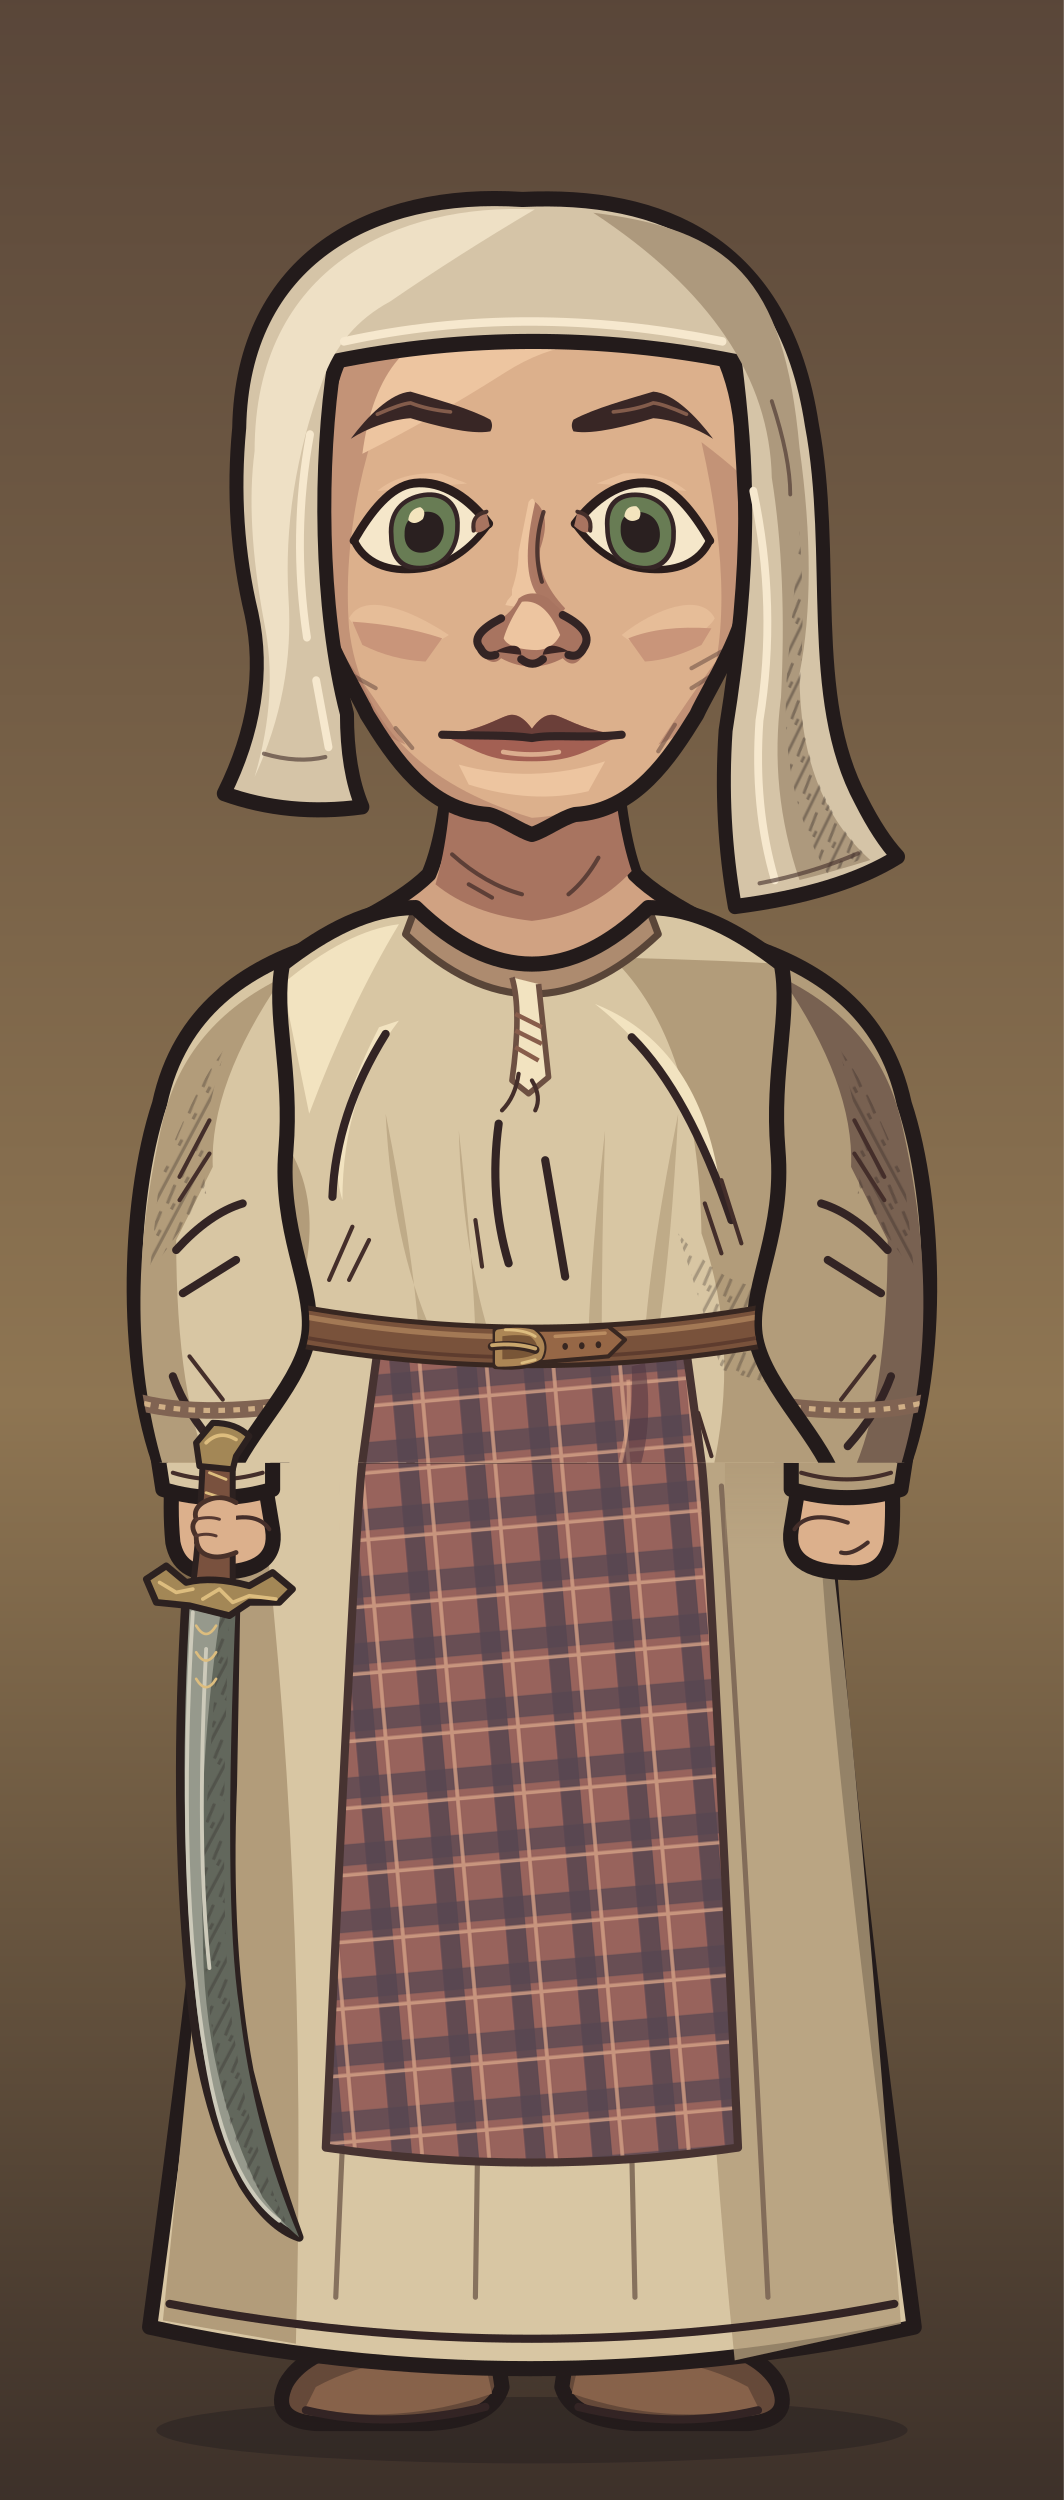
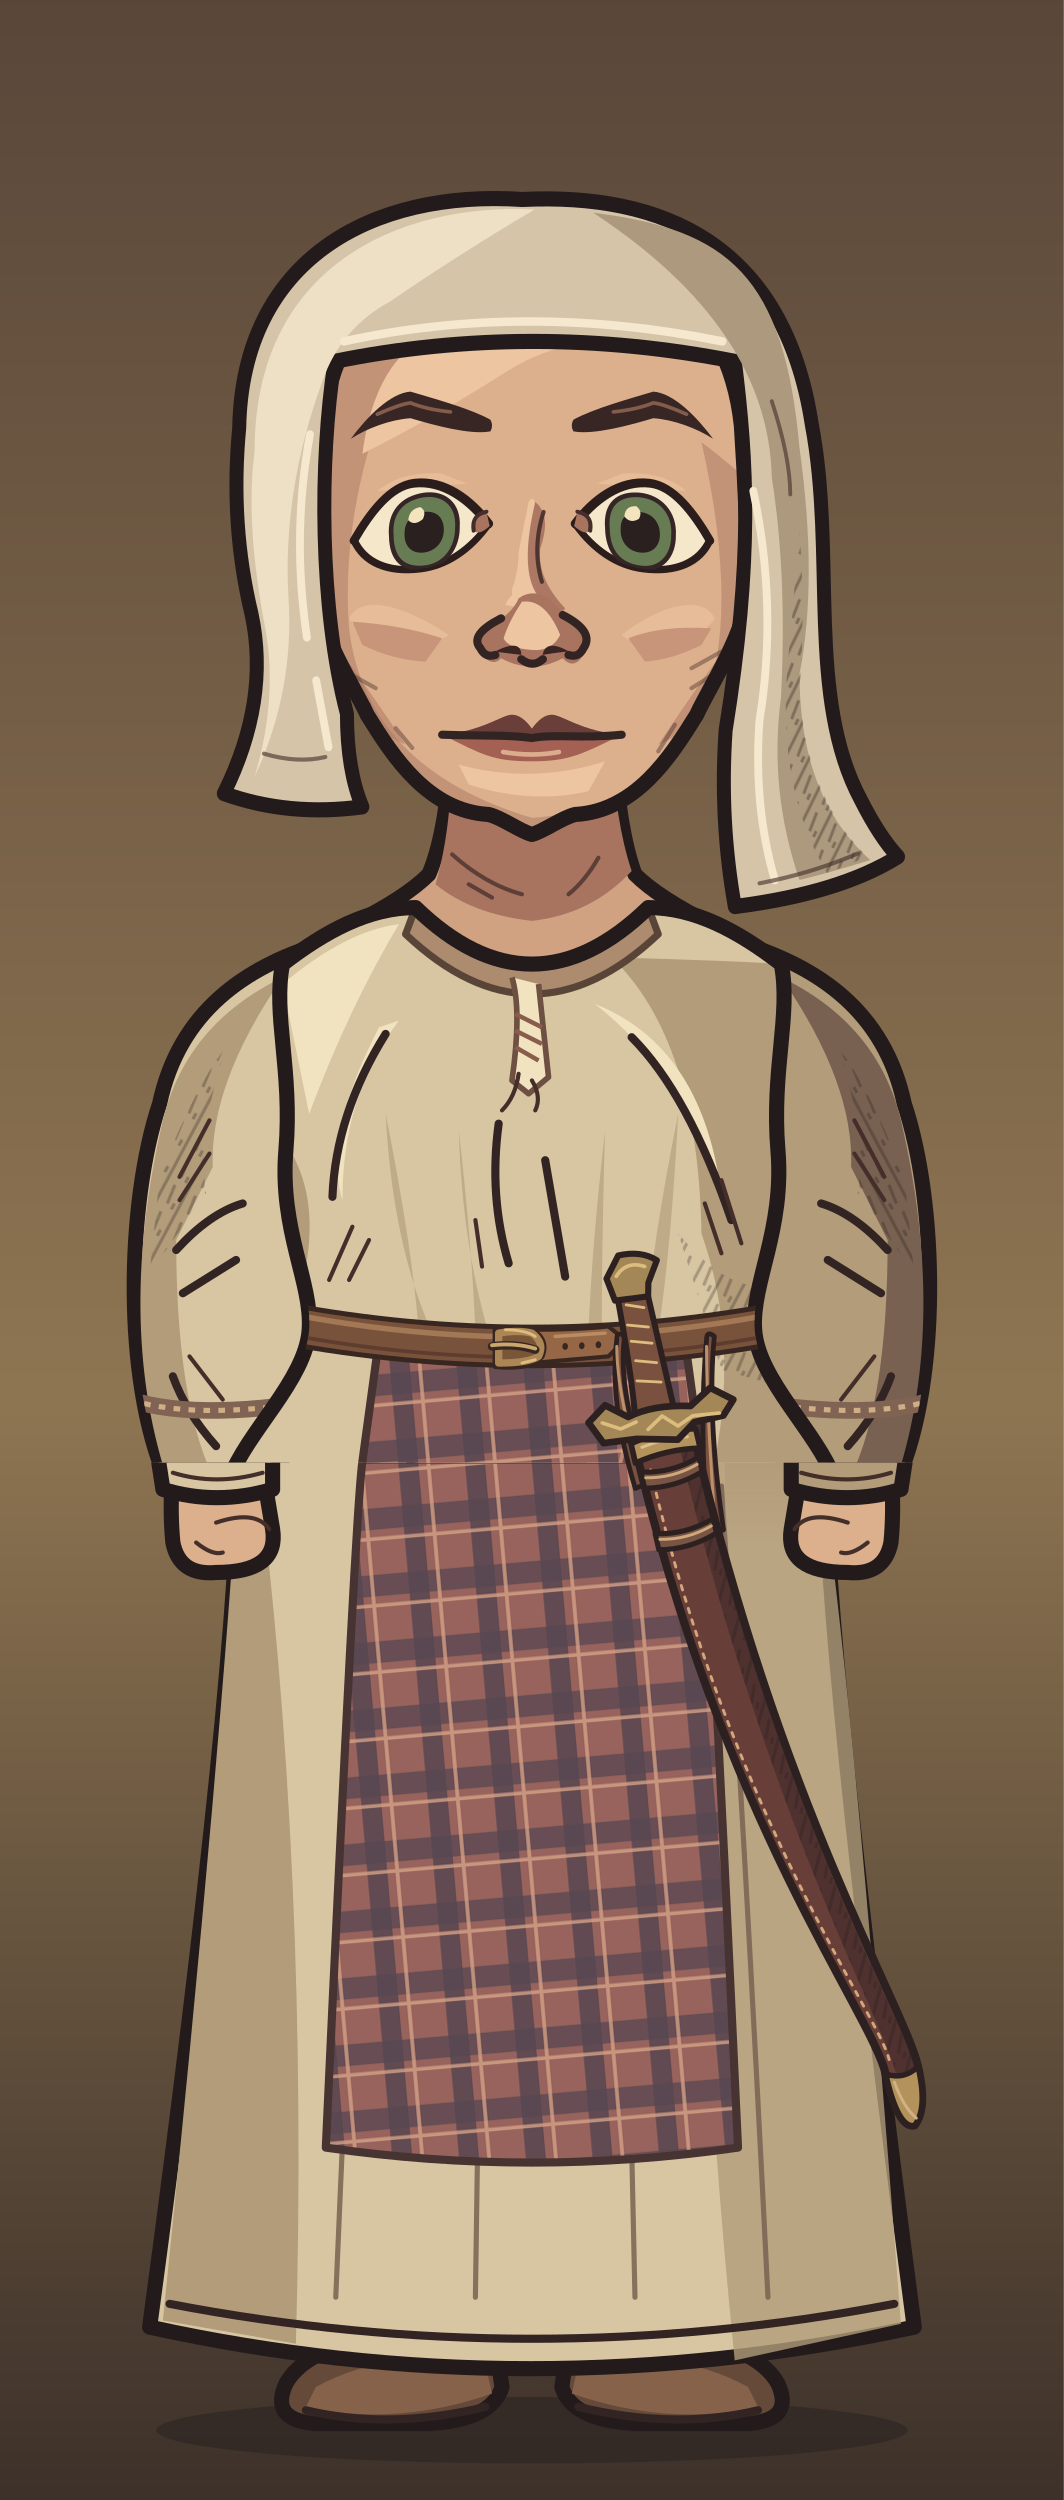
<svg xmlns="http://www.w3.org/2000/svg" xmlns:xlink="http://www.w3.org/1999/xlink" aria-labelledby="title" width="320" height="752" viewBox="0 0 320 752" role="img" data-belt="leather">
  <defs>
    <style>
      .edge {stroke:#231b1b;stroke-width:4.55;stroke-linecap:round;stroke-linejoin:round}
      .seam {fill:none;stroke:#332424;stroke-width:2.45;stroke-linecap:round;stroke-linejoin:round}
      .etch {fill:none;stroke:#442e2a;stroke-width:1.25;stroke-linecap:round}
      .hair-line {fill:none;stroke:#967661;stroke-width:1.45;stroke-linecap:round}
      .white {fill:#f5e7ca;stroke:#2a1d1c;stroke-width:2.65;stroke-linejoin:round}
      .label {fill:#efdfc1;font:600 20px Georgia,serif}
      .muted {fill:#b8aa96;font:13px 'Segoe UI',sans-serif}
      .section {fill:#dcbb8e;font:600 14px 'Segoe UI',sans-serif}
    </style>
    <linearGradient id="umber" x2="0" y2="1" gradientUnits="objectBoundingBox">
      <stop stop-color="#594639" />
      <stop offset=".56" stop-color="#8e7552" />
      <stop offset="1" stop-color="#3c3029" />
    </linearGradient>
    <linearGradient id="ash" x2="0" y2="1" gradientUnits="objectBoundingBox">
      <stop stop-color="#3b423d" />
      <stop offset=".56" stop-color="#7a7d67" />
      <stop offset="1" stop-color="#242b28" />
    </linearGradient>
    <linearGradient id="rose" x2="0" y2="1" gradientUnits="objectBoundingBox">
      <stop stop-color="#51404a" />
      <stop offset=".56" stop-color="#8a6972" />
      <stop offset="1" stop-color="#372c33" />
    </linearGradient>
    <pattern id="paper-grain" width="63" height="57" patternUnits="userSpaceOnUse">
      <path d="M1 16l2-1m21-4 5-2m16 7 6-1M12 32l3-1m16 11 4-1m20-14 4 1M4 51l5-1m41 0 9-2" fill="none" stroke="#231a1b" stroke-width=".85" opacity=".19" />
      <path d="M4 5l9-1m29 2 2-1M1 40l4-1m12 9 1-1m21-23 4-1m9 12 5-2" fill="none" stroke="#f0dbb5" stroke-width=".85" opacity=".23" />
      <path d="M16 19h.6m13-3h.7m28 6h.7m-39 15h.6m23 4h.6m-12 11h.7m29-39h.7" fill="none" stroke="#21191a" stroke-width="1.2" opacity=".28" stroke-linecap="round" />
    </pattern>
    <pattern id="ink-lines" width="7" height="9" patternUnits="userSpaceOnUse" patternTransform="rotate(28)">
      <path d="M1 -2V10m2.8-8 .6 6m1.9-1v5" stroke="#271d1d" stroke-width=".95" fill="none" opacity=".65" />
    </pattern>
    <radialGradient id="vignette" cx=".5" cy=".39" r=".72">
      <stop offset=".47" stop-color="#20191c" stop-opacity="0" />
      <stop offset="1" stop-color="#20191c" stop-opacity=".48" />
    </radialGradient>
    <g id="firs" fill="currentColor">
      <path d="M10 439Q15 379 12 300L9 220 15 146 15 54 19 80 21 147 28 230 25 326 29 439Z" />
      <path d="M17 169Q27 174 45 174L57 169 49 179 27 187 17 185                M18 194Q29 196 52 192L63 183 56 194 26 205 16 207                M15 225Q46 230 67 218L77 206 71 223 42 238 18 241                M17 252Q48 255 78 245L91 230 84 249 52 266 20 269                M14 282Q40 281 71 278L88 261 84 281 57 291 19 298                M19 312Q43 316 69 310L88 299 84 310 58 322 22 325" />
      <path d="M6 312 0 315V284L11 285M0 266 13 270V250L0 249M0 220 15 221 15 206 0 202                M0 180 16 181V167L0 165M0 141 15 150V138L0 133M0 112 17 127V118L0 104" />
      <path d="M64 440Q55 380 58 324L59 258 63 217 68 222 65 266 68 328 76 440Z                M63 291Q78 294 89 282L100 267 96 283 81 301 62 307                M63 323Q80 323 106 304L98 321 68 339                M63 316Q44 306 37 293L41 307 64 329Z" />
    </g>
    <g id="brambles" fill="none" stroke="currentColor" stroke-linecap="round" stroke-linejoin="round">
      <path stroke-width="3.8" d="M9 440Q13 401 21 380T26 333m-8 57Q39 375 43 352m-28 46Q6 377 0 376M41 440Q41 402 63 385m-20 44q26-6 39-30" />
      <path stroke-width="2" d="M23 364l14-13m-12 4-7-15m20 29 17-4m-15-1 1-11m13 49 2-17m2 14 18-5m-34 32q-12-10-17-10" />
    </g>
    <g id="night-scratches" fill="none" stroke="currentColor" stroke-width="1.2" stroke-linecap="round">
      <path d="M16 113q32-11 54-8m-30 9 16-3m184-40q19-4 44 1m-11 7 19 4                M24 335q33-3 68-16m-44 16 26-4m164-9q31 5 60-3m-39 8 38-3                M27 391q22-6 52-5m168 14q28-8 57-8m-40 11 24-4                M55 178l18-6m177 36 17 3m-12-4 17-1" />
    </g>
    <g id="shirt-setting">
      <rect width="320" height="440" fill="url(#umber)" />
      <path d="M50 217q24 8 64 1l-15 7-56 6m176-90q39-13 70-5l-26 4 28 2-64 6" fill="#856c54" opacity=".5" />
      <use xlink:href="#firs" style="color:#342827" opacity=".52" transform="translate(-26 8)" />
      <use xlink:href="#firs" style="color:#413128" opacity=".58" transform="translate(340 101) scale(-1 .81)" />
      <use xlink:href="#night-scratches" style="color:#dfbb87" opacity=".28" />
      <use xlink:href="#brambles" style="color:#291f22" opacity=".71" />
      <rect width="320" height="440" fill="url(#vignette)" />
      <rect width="320" height="440" fill="url(#paper-grain)" />
    </g>
    <g id="armor-setting">
      <rect width="320" height="440" fill="url(#ash)" />
      <path d="M42 173q49-4 68 3l-43 6 25 3-49 4m151 35q47 10 104-6l-26 14-62 8Z" fill="#707764" opacity=".48" />
      <use xlink:href="#firs" style="color:#27312c" opacity=".64" transform="translate(-36 30)" />
      <use xlink:href="#firs" style="color:#303833" opacity=".75" transform="translate(324 45) scale(-.86 1.03)" />
      <use xlink:href="#brambles" style="color:#252a27" opacity=".62" transform="translate(319 10) scale(-1 1)" />
      <use xlink:href="#night-scratches" style="color:#d8d8a9" opacity=".28" transform="translate(-2 21)" />
      <rect width="320" height="440" fill="url(#vignette)" />
      <rect width="320" height="440" fill="url(#paper-grain)" />
    </g>
    <g id="woman-setting">
      <rect width="320" height="440" fill="url(#rose)" />
      <path d="M44 235q40-4 76-1l-20 6-36 2 19 3-44 5m183-50q35 3 60-3l-24 9-31 2" fill="#775d65" opacity=".6" />
      <use xlink:href="#firs" style="color:#3b2b34" opacity=".58" transform="translate(-20 84) scale(.86 .91)" />
      <use xlink:href="#firs" style="color:#3d2e39" opacity=".68" transform="translate(327 54) scale(-.85 .98)" />
      <path d="M300 440q-2-82-6-173l-9-103 7-35 12 42 9 98 7 171Z                M294 195q-10-18-25-24l-15-1 13-4 11 2 18 15                M285 162q-13-22-34-27l-7 4 7-11 17 4 20 17                M303 242q-18-23-36-27l-13 3 15-9 11 2 21 15" fill="#3a2b33" opacity=".64" />
      <use xlink:href="#brambles" style="color:#2d2229" opacity=".8" transform="translate(12 6)" />
      <use xlink:href="#night-scratches" style="color:#e1b8a8" opacity=".28" transform="translate(0 7)" />
      <rect width="320" height="440" fill="url(#vignette)" />
      <rect width="320" height="440" fill="url(#paper-grain)" />
    </g>
    <pattern id="mail-rings" width="14" height="13" patternUnits="userSpaceOnUse" patternTransform="rotate(-7)">
      <path d="M-1 2q3-3 6 0 1 3-2 5Q0 8-1 5M6 2q3-3 6 0 1 3-2 5Q7 8 6 5M3 8q3-3 6 0 1 3-2 5-3 1-4-2M10 8q3-3 6 0" fill="none" stroke="#2d2c28" stroke-width="1.6" stroke-linecap="round" />
      <path d="M-.5 4q1.5-2 3-1m5 1q1.4-2 3-1M4 10q1.5-2 3-1m4 1q1.4-2 3-1" fill="none" stroke="#9a9b87" stroke-width="1.12" opacity=".78" stroke-linecap="round" />
    </pattern>
    <pattern id="armor-plates" width="47" height="24" patternUnits="userSpaceOnUse" patternTransform="translate(4 4) rotate(2)">
      <path d="M1 0l21 .7 1 18-3 3-17-1-1-4Zm24 1 19-1 2 15-3 7-19-2Z" fill="#85867a" stroke="#352e2a" stroke-width="1.75" stroke-linejoin="round" />
      <path d="M2 2l18 .2-.2 4L5 7 4 17Zm24 0 16-1 1 4-14 2-3 10Z" fill="#a9a58d" />
      <path d="M19 4l4 14-3 3-16-1 13-4Zm22 2 4 10-2 5-17-1 13-4Z" fill="#62655f" />
      <path d="M7 7l1-.5m6 12 3-2m16-7 5-1m-7 5 4-2" fill="none" stroke="#d0c0a0" stroke-width=".9" opacity=".76" />
      <path d="M6 12q2-2 2.7 1-1 2.2-2.7.5Zm12 1q1.8-2 2.4.6-1 2.6-2.5.8Zm11 1q1-2.2 2.8-1-.2 2.9-2.8 2.1Zm12-2q2.2-1.4 2.3.8-1 2.3-2.3.5Z" fill="#3c342d" />
    </pattern>
    <clipPath id="portrait-frame">
      <rect width="320" height="440" />
    </clipPath>
    <clipPath id="wardrobe-torso-mask">
      <path d="M125 273 C111 273 98 280 85 290 C82 305 88 322 86 346 C84 370 94 386 93 400 C92 415 74 431 69 445 H251 C246 431 228 415 227 400 C226 386 236 370 234 346 C232 322 238 305 235 290 C222 280 209 273 195 273 Q160 307 125 273Z" />
    </clipPath>
    <clipPath id="wardrobe-sleeve-mask">
      <path d="M96 284 C74 291 54 304 48 332 C38 362 37 415 50 445 H80 Q114 406 114 336Z" />
    </clipPath>
    <clipPath id="face-shape-clip">
      <path d="M 160 73 C 191 73 219 90 223 128 C 224 143 225 164 225 177 C 225 189 213.19 207 209.55 215 C 201.55 228 191 244 173 245 C 169 246 163.6 250 160 251 C 156.4 250 151 246 147 245 C 129 244 118.45 228 110.45 215 C 106.81 207 95 189 95 177 C 95 164 96 143 97 128 C 101 90 129 73 160 73 Z" />
    </clipPath>
    <clipPath id="face-features-eye-left">
      <path d="M-21 0 C-16 -8 -10 -15 -3 -15 C6 -15 14 -8 19.5 0 C14 7 7 11 -1 11 C-11 11 -18 7 -21 0Z" />
    </clipPath>
    <clipPath id="face-features-eye-right">
      <path d="M-21 0 C-16 -8 -10 -15 -3 -15 C6 -15 14 -8 19.5 0 C14 7 7 11 -1 11 C-11 11 -18 7 -21 0Z" />
    </clipPath>
    <clipPath id="face-features-nose-bridge">
      <path d="M154 144H167V179L172 185V187H149V185L154 179Z" />
    </clipPath>
+     <clipPath id="full-costume-hands-clip">
+       <rect x="0" y="440" width="320" height="312" />
+     </clipPath>
    <clipPath id="full-costume-join-outline">
      <path d="M72 435 Q72 500 45 700 Q159 725 275 700 Q248 495 248 435Z M102 436H218V469H102Z" clip-rule="evenodd" />
    </clipPath>
    <linearGradient id="full-costume-join-fade" x1="0" y1="0" x2="0" y2="1">
      <stop offset="0" stop-color="#fff" />
      <stop offset="1" stop-color="#000" />
    </linearGradient>
    <mask id="full-costume-join-mask" maskUnits="userSpaceOnUse" x="0" y="440" width="320" height="26">
      <rect x="0" y="440" width="320" height="26" fill="url(#full-costume-join-fade)" />
    </mask>
  </defs>
  <g data-part="full-costume">
    <rect width="320" height="752" fill="url(#umber)" />
    <ellipse cx="160" cy="731" rx="113" ry="10" fill="#261f20" opacity=".5" />
    <g>
      <g transform="translate(9 0)">
        <path d="M99 689Q119 683 138 691L142 718Q139 728 120 729H86Q72 728 77 717Q82 708 99 704Z" fill="#654939" class="edge" />
        <path d="M86 718Q108 706 137 711L139 720Q110 730 83 724Z" fill="#87624a" />
        <path d="M101 711L103 700Q115 704 136 707" class="etch" />
        <path d="M83 725Q108 731 137 724" class="seam" />
      </g>
    </g>
    <g transform="translate(320 0) scale(-1 1)">
      <g transform="translate(9 0)">
        <path d="M99 689Q119 683 138 691L142 718Q139 728 120 729H86Q72 728 77 717Q82 708 99 704Z" fill="#654939" class="edge" />
        <path d="M86 718Q108 706 137 711L139 720Q110 730 83 724Z" fill="#87624a" />
        <path d="M101 711L103 700Q115 704 136 707" class="etch" />
        <path d="M83 725Q108 731 137 724" class="seam" />
      </g>
    </g>
    <path d="M72 435 Q72 500 45 700 Q159 725 275 700 Q248 495 248 435Z" fill="#d8c6a3" class="edge" />
    <path d="M77 437 Q93 562 89 705 L49 698 Q67 522 72 437Z" fill="#b29c7a" />
    <path d="M208 439Q208 582 221 710 L271 699 Q256 499 246 437Z" fill="#b29c7a" opacity=".79" />
    <path d="M113 447 Q107 550 101 691" fill="none" stroke="#786151" stroke-width="1.55" stroke-linecap="round" opacity=".85" />
    <path d="M147 447 Q145 550 143 691" fill="none" stroke="#786151" stroke-width="1.55" stroke-linecap="round" opacity=".85" />
    <path d="M185 447 Q188 550 191 691" fill="none" stroke="#786151" stroke-width="1.55" stroke-linecap="round" opacity=".85" />
    <path d="M217 447 Q224 550 231 691" fill="none" stroke="#786151" stroke-width="1.55" stroke-linecap="round" opacity=".85" />
    <path d="M51 693Q160 714 269 693" class="seam" />
    <g clip-path="url(#full-costume-join-outline)" mask="url(#full-costume-join-mask)">
      <use transform="matrix(1 0 0 -4 0 2200)" xlink:href="#full-costume-upper" />
    </g>
    <path d="M109.091 439H210.909 Q213 452 222 646 Q160 655 98 646 Q107 452 109.091 439Z" fill="url(#wardrobe-nw-checked-waist-panel-weave)" stroke="#473331" stroke-width="2.45" stroke-linejoin="round" />
-     <g>
-       <path d="M52 441 Q51 454 52 464 Q54 474 65 473Q84 473 82 460 L79 442Z" fill="#dcb08c" class="edge" data-part="hand" />
-       <path d="M65 458Q77 454 81 460 M59 464q5 4 8 3" class="etch" />
-       <path d="M47 435H82L82 448Q65 453 49 448Z" fill="#d8c6a3" class="edge" />
-       <path d="M52 443Q65 447 79 443" class="etch" />
-     </g>
-     <g transform="translate(320 0) scale(-1 1)">
-       <path d="M52 441 Q51 454 52 464 Q54 474 65 473Q84 473 82 460 L79 442Z" fill="#dcb08c" class="edge" data-part="hand" />
-       <path d="M65 458Q77 454 81 460 M59 464q5 4 8 3" class="etch" />
-       <path d="M47 435H82L82 448Q65 453 49 448Z" fill="#b29c7a" class="edge" />
-       <path d="M52 443Q65 447 79 443" class="etch" />
-     </g>
  </g>
  <g clip-path="url(#portrait-frame)" id="full-costume-upper">
    <g data-part="neck">
      <g id="face-shape-neck">
        <path d="M 136 219 Q 135 249 129 263 Q 122 270 106 278 L 123 301 197 301 214 278 Q 198 270 191 263 Q 186 250 184 219 Z" fill="#d0a282" class="edge" />
        <path d="M 136 224 184 224 Q 185 247 190 262 Q 178 275 160 277 Q 142 275 131 266 Q 136 249 136 224 Z" fill="#a87460" />
        <path d="M 136 257 q 10 9 21 12 m -16 -3 7 4 m 32 -12 q -4 7 -9 11" class="etch" opacity=".75" />
      </g>
    </g>
    <g id="wardrobe-outfit-nw_nov_womens_rubakha" data-outfit="nw_nov_womens_rubakha">
      <path d="M96 284 C74 291 54 304 48 332 C38 362 37 415 50 445 H80 Q114 406 114 336Z" fill="#d8c6a3" class="edge" />
      <g data-part="sleeve-left" clip-path="url(#wardrobe-sleeve-mask)">
        <path d="M49 337 Q56 308 85 294 Q63 326 64 351 L53 373 Q53 421 64 444 H50 Q35 397 49 337Z" fill="#b29c7a" />
        <path d="M48 354 Q59 326 68 315 Q59 342 62 359 L45 383Z" fill="url(#ink-lines)" opacity=".44" />
        <path d="M53 376 q10 -11 20 -14 m-18 27 16 -10 M52 414 q4 11 13 21" class="seam" />
        <path d="M54 354 l9 -17 m-9 24 9 -14 m-6 61 10 13" class="etch" />
        <path d="M39 421 Q61 428 103 420" fill="none" stroke="#806352" stroke-width="5" />
        <path d="M39 421 Q61 428 103 420" fill="none" stroke="#d0af86" stroke-width="1.55" stroke-dasharray="2 2.5" />
      </g>
      <g transform="translate(320 0) scale(-1 1)">
        <path d="M96 284 C74 291 54 304 48 332 C38 362 37 415 50 445 H80 Q114 406 114 336Z" fill="#b29c7a" class="edge" />
        <g data-part="sleeve-right" clip-path="url(#wardrobe-sleeve-mask)">
          <path d="M49 337 Q56 308 85 294 Q63 326 64 351 L53 373 Q53 421 64 444 H50 Q35 397 49 337Z" fill="#786151" />
          <path d="M48 354 Q59 326 68 315 Q59 342 62 359 L45 383Z" fill="url(#ink-lines)" opacity=".44" />
          <path d="M53 376 q10 -11 20 -14 m-18 27 16 -10 M52 414 q4 11 13 21" class="seam" />
          <path d="M54 354 l9 -17 m-9 24 9 -14 m-6 61 10 13" class="etch" />
          <path d="M39 421 Q61 428 103 420" fill="none" stroke="#806352" stroke-width="5" />
          <path d="M39 421 Q61 428 103 420" fill="none" stroke="#d0af86" stroke-width="1.55" stroke-dasharray="2 2.5" />
        </g>
      </g>
      <path d="M125 273 C111 273 98 280 85 290 C82 305 88 322 86 346 C84 370 94 386 93 400 C92 415 74 431 69 445 H251 C246 431 228 415 227 400 C226 386 236 370 234 346 C232 322 238 305 235 290 C222 280 209 273 195 273 Q160 307 125 273Z" fill="#d8c6a3" />
      <g data-part="torso" clip-path="url(#wardrobe-torso-mask)">
        <path d="M85 296 Q104 280 120 278 Q105 303 93 335Z" fill="#f2e3c0" />
        <path d="M184 288 Q222 289 235 290 L252 444 H214 Q223 405 211 371 Q210 313 184 288Z" fill="#b29c7a" />
        <path d="M86 344 Q96 359 92 381 L77 402 L69 359Z" fill="#b29c7a" />
        <path d="M204 371 Q220 390 232 386 L231 416 L217 412Z" fill="url(#ink-lines)" opacity=".42" />
        <path d="M120 307 Q103 329 103 361 Q97 342 114 309Z M179 302 Q209 314 216 353 Q203 321 179 302Z" fill="#f2e3c0" />
        <path d="M133 409 Q124 426 123 444 H113 Q119 423 133 409Z M174 412 Q184 426 192 445 H177Z" fill="#f2e3c0" />
        <path d="M116 311 Q101 335 100 360 M190 312 Q207 329 220 367 M150 338 q-3 22 3 42 m11 -31 6 35 M129 421 l-7 24 m60 -28 8 27" class="seam" />
        <path d="M106 369 l-7 16 m12 -12 -6 12 M217 355 l6 19 m-11 -12 5 15 M143 367 l2 14 m65 44 4 13" class="etch" />
        <path d="M125 273 Q160 307 195 273 l3 8 Q160 317 122 281Z" fill="#ad8b6f" stroke="#594538" stroke-width="2.15" stroke-linejoin="round" />
        <path d="M154 294Q157 304 154 325l5 4 6-5-3-28" fill="#f2e3c0" stroke="#6d5042" stroke-width="1.7" stroke-linejoin="round" />
        <path d="M155 305l8 4m-8 1 8 4m-8 1 7 4" fill="none" stroke="#885d4b" stroke-width="1.35" />
        <path d="M156 323Q155 330 151 334 M160 325Q163 330 161 334" class="etch" />
        <path d="M116 335 Q124 375 126 401 L130 401 Q118 374 116 335Z" fill="#b29c7a" opacity="0.66" />
        <path d="M138 340 Q142 375 143 401 L147 401 Q139 374 138 340Z" fill="#b29c7a" opacity="0.66" />
        <path d="M182 340 Q178 375 177 401 L181 401 Q181 374 182 340Z" fill="#b29c7a" opacity="0.66" />
        <path d="M204 335 Q196 375 194 401 L198 401 Q202 374 204 335Z" fill="#b29c7a" opacity="0.66" />
        <g data-part="checked-waist-panel">
          <defs>
            <pattern id="wardrobe-nw-checked-waist-panel-weave" width="20" height="20" patternUnits="userSpaceOnUse" patternTransform="rotate(-5)">
              <rect width="20" height="20" fill="#98635c" />
              <path d="M4 0V20" fill="none" stroke="#564550" stroke-width="6" opacity="0.84" />
              <path d="M0 5H20" fill="none" stroke="#564550" stroke-width="6.5" opacity="0.72" />
              <path d="M10 0V20 M0 11H20" fill="none" stroke="#d5a186" stroke-width="1.1" opacity="0.78" />
            </pattern>
          </defs>
          <path d="M114 403 Q160 413 206 403 L212 447 H108Z" fill="url(#wardrobe-nw-checked-waist-panel-weave)" stroke="#473331" stroke-width="2.45" stroke-linejoin="round" />
          <path d="M190 411Q191 429 185 446h6Q197 430 194 410Z" fill="#4f3540" opacity="0.54" />
          <path d="M189 415Q190 430 185 446" fill="none" stroke="#e0ab8c" stroke-width="1.2" opacity="0.53" />
        </g>
      </g>
      <path d="M125 273 C111 273 98 280 85 290 C82 305 88 322 86 346 C84 370 94 386 93 400 C92 415 74 431 69 445 H251 C246 431 228 415 227 400 C226 386 236 370 234 346 C232 322 238 305 235 290 C222 280 209 273 195 273 Q160 307 125 273Z" fill="none" class="edge" />
    </g>
    <g id="face-shape">
      <path d="M 160 73 C 191 73 219 90 223 128 C 224 143 225 164 225 177 C 225 189 213.19 207 209.55 215 C 201.55 228 191 244 173 245 C 169 246 163.6 250 160 251 C 156.4 250 151 246 147 245 C 129 244 118.45 228 110.45 215 C 106.81 207 95 189 95 177 C 95 164 96 143 97 128 C 101 90 129 73 160 73 Z" fill="#dcb08c" />
      <g clip-path="url(#face-shape-clip)">
        <path d="M 70 141 Q 104 91 123 103 Q 102 148 105 189 Q 110 231 160 246 Q 192 244 211 214 Q 223 186 211 133 Q 235 151 250 174 L 250 265 70 265 Z" fill="#c39377" />
        <path d="M 109 136.5 Q 114 99 142 98 Q 173 89 195 107 Q 174 98 152 112 Q 130 126 109 136.5 Z" fill="#edc5a0" />
        <g transform="translate(160 0) scale(-1 1)">
          <path d="M 25 191 C 37 183 51 178 55 186 C 51 193 34 197.667 25 191 Z" fill="#edc5a0" opacity=".605" />
          <path d="M 27 192 Q 39 188 54 187 L 51 194 Q 42 198.5 32 199 Z" fill="#c9957a" />
          <path d="M 56 198 Q 48 209 38 224 Q 52 218 62 202 Z" fill="#a87460" opacity=".51" />
        </g>
        <g transform="translate(160 0) scale(1 1)">
          <path d="M 27 191 C 37 183 51 178 55 186 C 51 193 34 197.667 27 191 Z" fill="#edc5a0" opacity=".605" />
          <path d="M 29 192 Q 39 188 54 189 L 51 194 Q 42 198.5 34 199 Z" fill="#c9957a" />
          <path d="M 56 198 Q 48 209 38 224 Q 52 218 62 202 Z" fill="#a87460" opacity=".51" />
        </g>
        <path d="M 92 183 Q 99 211 120 232 L 132 247 119 248 Q 98 234 85 212 Z M 229 184 Q 224 217 203 241 L 193 250 209 247 Q 230 233 240 211 Z" fill="url(#ink-lines)" opacity=".42" />
        <path d="M 138 230 Q 160 236 182 229 L 177 238 Q 160 242 141 236 Z" fill="#edc5a0" />
        <path d="M 104 202 l 9 5 m -8 1 6 4 m 97 -11 9 -5 m -9 11 8 -5 m -97 17 5 6 m 74 1 5 -8" class="etch" opacity=".42" />
      </g>
      <path d="M 160 73 C 191 73 219 90 223 128 C 224 143 225 164 225 177 C 225 189 213.19 207 209.55 215 C 201.55 228 191 244 173 245 C 169 246 163.6 250 160 251 C 156.4 250 151 246 147 245 C 129 244 118.45 228 110.45 215 C 106.81 207 95 189 95 177 C 95 164 96 143 97 128 C 101 90 129 73 160 73 Z" fill="none" class="edge" />
    </g>
    <g clip-path="url(#face-shape-clip)">
      <g data-part="eyes">
        <g transform="matrix(1 -0.12 0 1 127.5 160)">
          <path d="M-14 -14 Q-7 -19 5 -17 L13 -13" fill="#edc5a0" opacity=".65" />
          <path d="M-21 0 C-16 -8 -10 -15 -3 -15 C6 -15 14 -8 19.5 0 C14 7 7 11 -1 11 C-11 11 -18 7 -21 0Z" class="white" style="stroke-width:2.15" />
          <g clip-path="url(#face-features-eye-left)">
            <g transform="translate(0 0) scale(1 1)">
              <path d="M-9.8 0 C-10.4 -7 -6.6 -10.9 0 -11.1 C6.1 -11.2 10.5 -7 10.1 -.3 C10.2 5.9 6.4 11 0 10.8 C-6.1 10.7 -9.7 7.2 -9.8 0Z" fill="#687c54" stroke="#352526" stroke-width="1.4" />
              <path d="M-5.8 -.2C-5.9-3.8-3.5-6 .1-6 3.8-6 6-3.6 6 .1 6 3.9 3.3 6.3-.2 6.2-3.9 6.1-6 3.3-5.8-.2Z" fill="#2a2020" />
              <path d="M-4.7-4.1Q-4.4-7.4-1.1-7.6 .9-6.3-.3-3.9-2.9-2-4.7-4.1Z" fill="#f3e4bd" />
            </g>
          </g>
          <path d="M-21 0 C-16 -8 -10 -15 -3 -15 C6 -15 14 -8 19.5 0" fill="none" stroke="#2a1d1c" stroke-width="2.65" stroke-linecap="round" />
          <path d="M18.8 -3.8 Q14.2 -3.4 15 1.4 Q16.5 3.2 19.8 .6Z" fill="#a87460" />
          <path d="M18.8 -3.8 Q14.2 -3.4 15 1.4" class="etch" />
        </g>
        <g transform="matrix(-1 -0.12 0 1 192.5 160)">
          <path d="M-14 -14 Q-7 -19 5 -17 L13 -13" fill="#edc5a0" opacity=".65" />
          <path d="M-21 0 C-16 -8 -10 -15 -3 -15 C6 -15 14 -8 19.5 0 C14 7 7 11 -1 11 C-11 11 -18 7 -21 0Z" class="white" style="stroke-width:2.15" />
          <g clip-path="url(#face-features-eye-right)">
            <g transform="translate(0 0) scale(-1 1)">
              <path d="M-9.8 0 C-10.4 -7 -6.6 -10.9 0 -11.1 C6.1 -11.2 10.5 -7 10.1 -.3 C10.2 5.9 6.4 11 0 10.8 C-6.1 10.7 -9.7 7.2 -9.8 0Z" fill="#687c54" stroke="#352526" stroke-width="1.4" />
              <path d="M-5.8 -.2C-5.9-3.8-3.5-6 .1-6 3.8-6 6-3.6 6 .1 6 3.9 3.3 6.3-.2 6.2-3.9 6.1-6 3.3-5.8-.2Z" fill="#2a2020" />
              <path d="M-4.7-4.1Q-4.4-7.4-1.1-7.6 .9-6.3-.3-3.9-2.9-2-4.7-4.1Z" fill="#f3e4bd" />
            </g>
          </g>
          <path d="M-21 0 C-16 -8 -10 -15 -3 -15 C6 -15 14 -8 19.5 0" fill="none" stroke="#2a1d1c" stroke-width="2.65" stroke-linecap="round" />
          <path d="M18.8 -3.8 Q14.2 -3.4 15 1.4 Q16.5 3.2 19.8 .6Z" fill="#a87460" />
          <path d="M18.8 -3.8 Q14.2 -3.4 15 1.4" class="etch" />
        </g>
      </g>
      <g data-part="brows">
        <g transform="matrix(1 0 0 1 127.5 129)">
          <path d="M-22 3 C-17 -3.76 -10 -10.8 -4 -11.2 C3 -9.1 14 -6.1 20 -2.76 Q21 -1 20 0.76 C14 1.9 3 -1.1 -4 -3.2 C-10 -2.8 -17 -0.24 -22 3Z" fill="#382625" />
          <path d="M-14 -4.4 Q-7 -7.5 -4 -7.8 Q1 -5.8 8 -5.1" fill="none" stroke="#835c4b" stroke-width="1.1" stroke-linecap="round" />
        </g>
        <g transform="matrix(-1 0 0 1 192.5 129)">
          <path d="M-22 3 C-17 -3.76 -10 -10.8 -4 -11.2 C3 -9.1 14 -6.1 20 -2.76 Q21 -1 20 0.76 C14 1.9 3 -1.1 -4 -3.2 C-10 -2.8 -17 -0.24 -22 3Z" fill="#382625" />
          <path d="M-14 -4.4 Q-7 -7.5 -4 -7.8 Q1 -5.8 8 -5.1" fill="none" stroke="#835c4b" stroke-width="1.1" stroke-linecap="round" />
        </g>
      </g>
      <g data-part="nose">
        <g clip-path="url(#face-features-nose-bridge)">
          <path d="M159 151 Q161 148 161 154 Q157 169 162 177 L158 183 152 182 Q156 174 156 166Z" fill="#edc5a0" />
          <path d="M161 151 Q166 155 162.5 165 Q161.5 174 170 183 L167 187 161 178 Q156.5 170 161 151Z" fill="#a87460" opacity=".93" />
          <path d="M163.5 154 Q160 165 163 175" class="etch" opacity=".9" />
        </g>
        <path d="M156 180 Q160 177 165 180 C167 182 169.28 184 174 188 Q178 192 176 196 Q173 202 169.28 198 Q160 203 150.72 198 Q148 201 144 196 Q142 192 146 189 Q154 185 156 180Z" fill="#a87460" />
        <path d="M157 181 Q164 180 168.5 191 Q165.95 196 160 195.5 Q152.775 195 151.5 192 Q153 187 157 181Z" fill="#edc5a0" />
        <path d="M150.72 186 Q141 191 144.5 195 Q146 198 149 197 M169.28 185 Q179 190 175.5 195 Q174 198 171 197" class="seam" />
        <path d="M148.8 196 q8 -4 8 1 q-8 -1 -8 -1Z M163.2 197 q1 -5 8 -1 q-2 0 -8 1Z" fill="#3b2524" />
        <path d="M156.8 198.3 Q160.25 201 163.3 198.3" class="seam" />
      </g>
      <g data-part="mouth">
        <path d="M133 221 C145.15 220 151 215 154 215 Q157 215 160 219.2 Q163 215 166 215 C169 215 174.85 220 187 221 C174.85 227 171 229 160 229 C148 229 145.15 227 133 221Z" fill="#a36053" />
        <path d="M133 221 C145.15 220 151 215 154 215 Q157 215 160 219.2 Q163 215 166 215 C169 215 174.85 220 187 221 C174.85 222.25 167 220.7 160 222 C153 221 145.15 221.4 133 221Z" fill="#56322f" opacity=".72" />
        <path d="M133 221 C145.15 221.4 153 221 160 222 C167 220.7 174.85 222.25 187 221" class="seam" />
        <path d="M151.36 226.2 Q160 227.7 168.1 226.2" fill="none" stroke="#edc5a0" stroke-width="1.4" stroke-linecap="round" opacity=".76" />
      </g>
    </g>
    <g id="headgear-nw_nov_plain_veil">
      <g transform="matrix(0.926 0 0 1 11.765 -4.3)">
        <path d="M65 133 C66 82.3 108 61.3 157 64.3 C202 62.3 242 77.3 251 132 C259 171 249 214 267 245 Q273 256 279 262 Q260 273 226 277 Q221 251 223 224 C232 172 230 143 226 113 Q160 101 96 113 C91 143 91 187 100 219 Q100 236 105 247 Q81 250 60 243 Q75 215 69 189 Q62 162 65 133 Z" fill="#d5c4a7" class="edge" />
        <path d="M70 140 C70 84.3 117 65.3 161 67.3 Q136 81 114 95 Q98 103 92 119 Q79 152 81 184 Q83 212 70 238 Q78 213 73 191 Q67 161 70 140 Z" fill="#eee0c5" />
        <path d="M180 68.3 C224 73.3 242 87.3 247 139 Q253 179 247 207 Q247 244 270 263 Q256 267 247 269 Q237 242 241 214 Q243 177 238 148 Q237 103 180 68.3 Z" fill="#ad997d" />
        <path d="M247 164 Q249 190 247 212 Q249 244 269 262 L256 267 Q240 242 243 206 Z" fill="url(#ink-lines)" opacity=".53" />
        <path d="M99 107 Q158 95 222 107 M88 135 Q82 165 87 196 M90 209 L94 229 M232 152 Q240 187 234 221 Q232 247 239 269" fill="none" stroke="#f6e8ce" stroke-width="2.55" stroke-linecap="round" stroke-linejoin="round" />
        <path d="M73 231 Q84 234 93 232 M234 270 Q251 267 266 261 M238 125 Q244 142 244 153" class="etch" opacity=".62" />
      </g>
    </g>
  </g>
  <g data-part="waist-accessories">
    <g data-part="belt" data-style="leather" clip-path="url(#wardrobe-torso-mask)">
      <path d="M85 398Q160 412 235 398" fill="none" stroke="#382721" stroke-width="13.1" stroke-linecap="round" stroke-linejoin="round" />
      <path d="M85 398Q160 412 235 398" fill="none" stroke="#79523b" stroke-width="10.1" stroke-linecap="round" stroke-linejoin="round" />
      <path d="M87 395.2Q160 409.2 233 395.2" fill="none" stroke="#a37955" stroke-width="1.65" stroke-linecap="round" stroke-linejoin="round" />
      <path d="M86 401.3Q160 415.3 234 401.3" fill="none" stroke="#5e3c2e" stroke-width="1.15" stroke-linecap="round" stroke-linejoin="round" />
      <path d="M160 400Q174 400 183 399l5 4-5 5-23 2Z" fill="#966746" stroke="#382721" stroke-width="1.25" stroke-linecap="round" stroke-linejoin="round" />
      <path d="M167 402l15-1" fill="none" stroke="#ba8c61" stroke-width="1.05" stroke-linecap="round" stroke-linejoin="round" />
      <ellipse cx="170" cy="405" rx="0.85" ry="1.05" fill="#382721" />
      <ellipse cx="175" cy="404.8" rx="0.85" ry="1.05" fill="#382721" />
      <ellipse cx="180" cy="404.5" rx="0.85" ry="1.05" fill="#382721" />
      <g transform="translate(156 405) scale(1)">
        <path d="M-7 -5Q-1 -6 4 -5Q9 -2 7 3Q4 7 -7 6Z" fill="#795637" stroke="#382721" stroke-width="1.65" stroke-linecap="round" stroke-linejoin="round" />
        <path d="M-6 -4Q0 -5 4 -4Q8 -1 6 3Q3 5 -6 5Z" fill="none" stroke="#ac8655" stroke-width="2.2" stroke-linecap="round" stroke-linejoin="round" />
        <path d="M-4 -5Q2 -5 5 -3M5 4l-4 1" fill="none" stroke="#ddbd80" stroke-width="0.85" stroke-linecap="round" stroke-linejoin="round" />
        <path d="M-8 0q7 -1 13 1" fill="none" stroke="#382721" stroke-width="2.55" stroke-linecap="round" stroke-linejoin="round" />
        <path d="M-8 -.35q7 -.8 13 1" fill="none" stroke="#c9a76d" stroke-width="1.15" stroke-linecap="round" stroke-linejoin="round" />
      </g>
    </g>
+     <g data-part="scabbard" data-style="eur_steppe_vienna_sabre" transform="translate(199.53 403)">
+       <path d="M-14 0Q-14 -3 -11.65 -1Q-14 16.232 -3.72 42.717L-8.42 44.717Q-16.35 18.795 -14 0Z" fill="#79513e" stroke="#2c2120" stroke-width="1.45" stroke-linecap="round" stroke-linejoin="round" data-part="scabbard-hanger" />
+       <path d="M-14 2Q-14 16.66 -6.07 42.717" fill="none" stroke="#bc906a" stroke-width="0.9" stroke-linecap="round" stroke-linejoin="round" />
+       <path d="M13 0Q13 -3 15.35 -1Q13 21.729 18.093 57.181L13.393 59.181Q10.65 25.16 13 0Z" fill="#79513e" stroke="#2c2120" stroke-width="1.45" stroke-linecap="round" stroke-linejoin="round" data-part="scabbard-hanger" />
+       <path d="M13 2Q13 22.301 15.743 57.181" fill="none" stroke="#bc906a" stroke-width="0.9" stroke-linecap="round" stroke-linejoin="round" />
+       <g transform="translate(0 29) rotate(-13)">
+         <path d="M-9 0Q0-2 9 0C9 116 32 183 32 202Q32 215 27 219Q22 219 22 202C22 183 -9 116 -9 0Z" fill="#673e38" stroke="#2c2120" stroke-width="2.45" stroke-linecap="round" stroke-linejoin="round" data-part="scabbard-body" />
+         <path d="M8 2C8 116 31 187 31 202Q31 215 27 218L25 202C25 187 4 116 4 2Z" fill="#382828" opacity="0.51" />
+         <path d="M8 2C8 116 31 187 31 202Q31 215 27 218L25 202C25 187 4 116 4 2Z" fill="url(#ink-lines)" opacity="0.48" />
+         <path d="M-6 9C-6 116 24 184 24 198" fill="none" stroke="#d3a77b" stroke-width="0.87" stroke-linecap="round" stroke-dasharray="1.4 2.2" />
+         <path d="M22 202q5 3 10 0Q32 215 27 219Q22 219 22 202Z" fill="#b3935b" stroke="#2c2120" stroke-width="1.65" stroke-linecap="round" stroke-linejoin="round" />
+         <path d="M24 205q1 8 4 12" fill="none" stroke="#d2b284" stroke-width="0.88" stroke-linecap="round" stroke-linejoin="round" />
+         <path d="M-10 0Q0-2 10 0v6Q0 4 -10 6Z" fill="#b3935b" stroke="#2c2120" stroke-width="1.7" stroke-linecap="round" stroke-linejoin="round" />
+         <path d="M-7 1.8Q0 .7 7 1.8" fill="none" stroke="#debd8c" stroke-width="0.95" stroke-linecap="round" stroke-linejoin="round" />
+         <g data-part="scabbard-hilt" transform="rotate(0) translate(0 -25)">
+           <path d="M-4-20Q1-23 5-20L5 17Q0 22-7 18Q-5 4-4-20Z" fill="#79513e" stroke="#2c2120" stroke-width="1.8" stroke-linecap="round" stroke-linejoin="round" />
+           <path d="M-2-16l5 2m-6 4 6 2m-6 3 6 2m-6 4 6 2m-7 4 7 2" fill="none" stroke="#ddbd7e" stroke-width="0.84" stroke-linecap="round" stroke-linejoin="round" />
+           <path d="M-5-18L-6-25L-1-31Q6-31 10-27L6-21L5-17Z" fill="#a38756" stroke="#2c2120" stroke-width="1.85" stroke-linecap="round" stroke-linejoin="round" />
+           <path d="M-21 16L-15 12L-9 17Q-1 15 10 18L17 14L23 19L19 23L10 23L4 27L-8 24L-18 23Z" fill="#a38756" stroke="#2c2120" stroke-width="2.02" stroke-linecap="round" stroke-linejoin="round" />
+           <path d="M-17 17l5 3 5-1m3 3 5-3 4 4 5-2 8 1m-21-47q4-4 9-1" fill="none" stroke="#ddbd7e" stroke-width="1.1" stroke-linecap="round" stroke-linejoin="round" />
+         </g>
+         <path d="M-9 9q9 2.5 18-.5v4.5q-9 3 -18 1Z" fill="#775443" stroke="#2c2120" stroke-width="1.55" stroke-linecap="round" stroke-linejoin="round" data-part="scabbard-band" />
+         <path d="M-8 11q8 2 16-.45" fill="none" stroke="#cfa97c" stroke-width="0.88" stroke-linecap="round" stroke-linejoin="round" />
+         <path d="M-9 28q9 2.5 18-.5v4.5q-9 3 -18 1Z" fill="#775443" stroke="#2c2120" stroke-width="1.55" stroke-linecap="round" stroke-linejoin="round" data-part="scabbard-band" />
+         <path d="M-8 30q8 2 16-.45" fill="none" stroke="#cfa97c" stroke-width="0.88" stroke-linecap="round" stroke-linejoin="round" />
+       </g>
+     </g>
  </g>
  <g data-part="handheld-equipment">
-     <g data-part="weapon" data-style="eur_steppe_vienna_sabre" data-grip-x="65" data-grip-y="459" transform="translate(65 459)">
-       <path d="M-9 20Q-13 84-8 136Q-5 174 8 198Q16 211 25 214Q17 192 10 164Q3 127 5 78L6 22Z" fill="#96998c" stroke="#2c2120" stroke-width="2.6" stroke-linecap="round" stroke-linejoin="round" />
-       <path d="M2 22L6 22Q2 113 7 145Q11 181 25 214Q20 210 14 202Q-4 167-4 122Q-6 72 2 22Z" fill="#62675c" />
-       <path d="M1 28L4 26Q0 126 6 157Q11 190 22 211Q9 199 3 175Q-5 138-4 102Z" fill="url(#ink-lines)" opacity="0.4" />
-       <path d="M-7 26Q-12 107-3 160Q3 197 19 209M-3 37Q-6 97-2 133" fill="none" stroke="#cdcaba" stroke-width="1.16" stroke-linecap="round" stroke-linejoin="round" />
-       <path d="M-4-20Q1-23 5-20L5 17Q0 22-7 18Q-5 4-4-20Z" fill="#79513e" stroke="#2c2120" stroke-width="1.8" stroke-linecap="round" stroke-linejoin="round" data-part="weapon-grip" />
-       <path d="M-2-16l5 2m-6 4 6 2m-6 3 6 2m-6 4 6 2m-7 4 7 2" fill="none" stroke="#ddbd7e" stroke-width="0.84" stroke-linecap="round" stroke-linejoin="round" />
-       <path d="M-5-18L-6-25L-1-31Q6-31 10-27L6-21L5-17Z" fill="#a38756" stroke="#2c2120" stroke-width="1.85" stroke-linecap="round" stroke-linejoin="round" />
-       <path d="M-21 16L-15 12L-9 17Q-1 15 10 18L17 14L23 19L19 23L10 23L4 27L-8 24L-18 23Z" fill="#a38756" stroke="#2c2120" stroke-width="2.02" stroke-linecap="round" stroke-linejoin="round" />
-       <path d="M-17 17l5 3 5-1m3 3 5-3 4 4 5-2 8 1m-21-47q4-4 9-1" fill="none" stroke="#ddbd7e" stroke-width="1.1" stroke-linecap="round" stroke-linejoin="round" />
-       <path d="M-6 30q3 5 6 0m-6 8q3 5 6 0m-6 8q3 5 6 0" fill="none" stroke="#ddbd7e" stroke-width="0.8" stroke-linecap="round" stroke-linejoin="round" />
-       <path d="M6-7Q1-10-4-7Q-7-5-6-2Q-8 0-6 3Q-6 8-2 9Q1 10 6 8Z" fill="#dcb08c" data-part="grip-fingers" />
-       <path d="M6-7Q1-10-4-7Q-7-5-6-2Q-8 0-6 3Q-6 8-2 9Q1 10 6 8" fill="none" stroke="#493129" stroke-width="1.45" stroke-linecap="round" stroke-linejoin="round" />
-       <path d="M-6-2Q-2-3 1-2M-6 3Q-3 2 0 3" fill="none" stroke="#563932" stroke-width="0.9" stroke-linecap="round" stroke-linejoin="round" />
+     <g data-part="hands" clip-path="url(#full-costume-hands-clip)">
+       <g>
+         <path d="M52 441 Q51 454 52 464 Q54 474 65 473Q84 473 82 460 L79 442Z" fill="#dcb08c" class="edge" data-part="hand" />
+         <path d="M65 458Q77 454 81 460 M59 464q5 4 8 3" class="etch" />
+         <path d="M47 435H82L82 448Q65 453 49 448Z" fill="#d8c6a3" class="edge" />
+         <path d="M52 443Q65 447 79 443" class="etch" />
+       </g>
+       <g transform="translate(320 0) scale(-1 1)">
+         <path d="M52 441 Q51 454 52 464 Q54 474 65 473Q84 473 82 460 L79 442Z" fill="#dcb08c" class="edge" data-part="hand" />
+         <path d="M65 458Q77 454 81 460 M59 464q5 4 8 3" class="etch" />
+         <path d="M47 435H82L82 448Q65 453 49 448Z" fill="#b29c7a" class="edge" />
+         <path d="M52 443Q65 447 79 443" class="etch" />
+       </g>
    </g>
  </g>
</svg>
